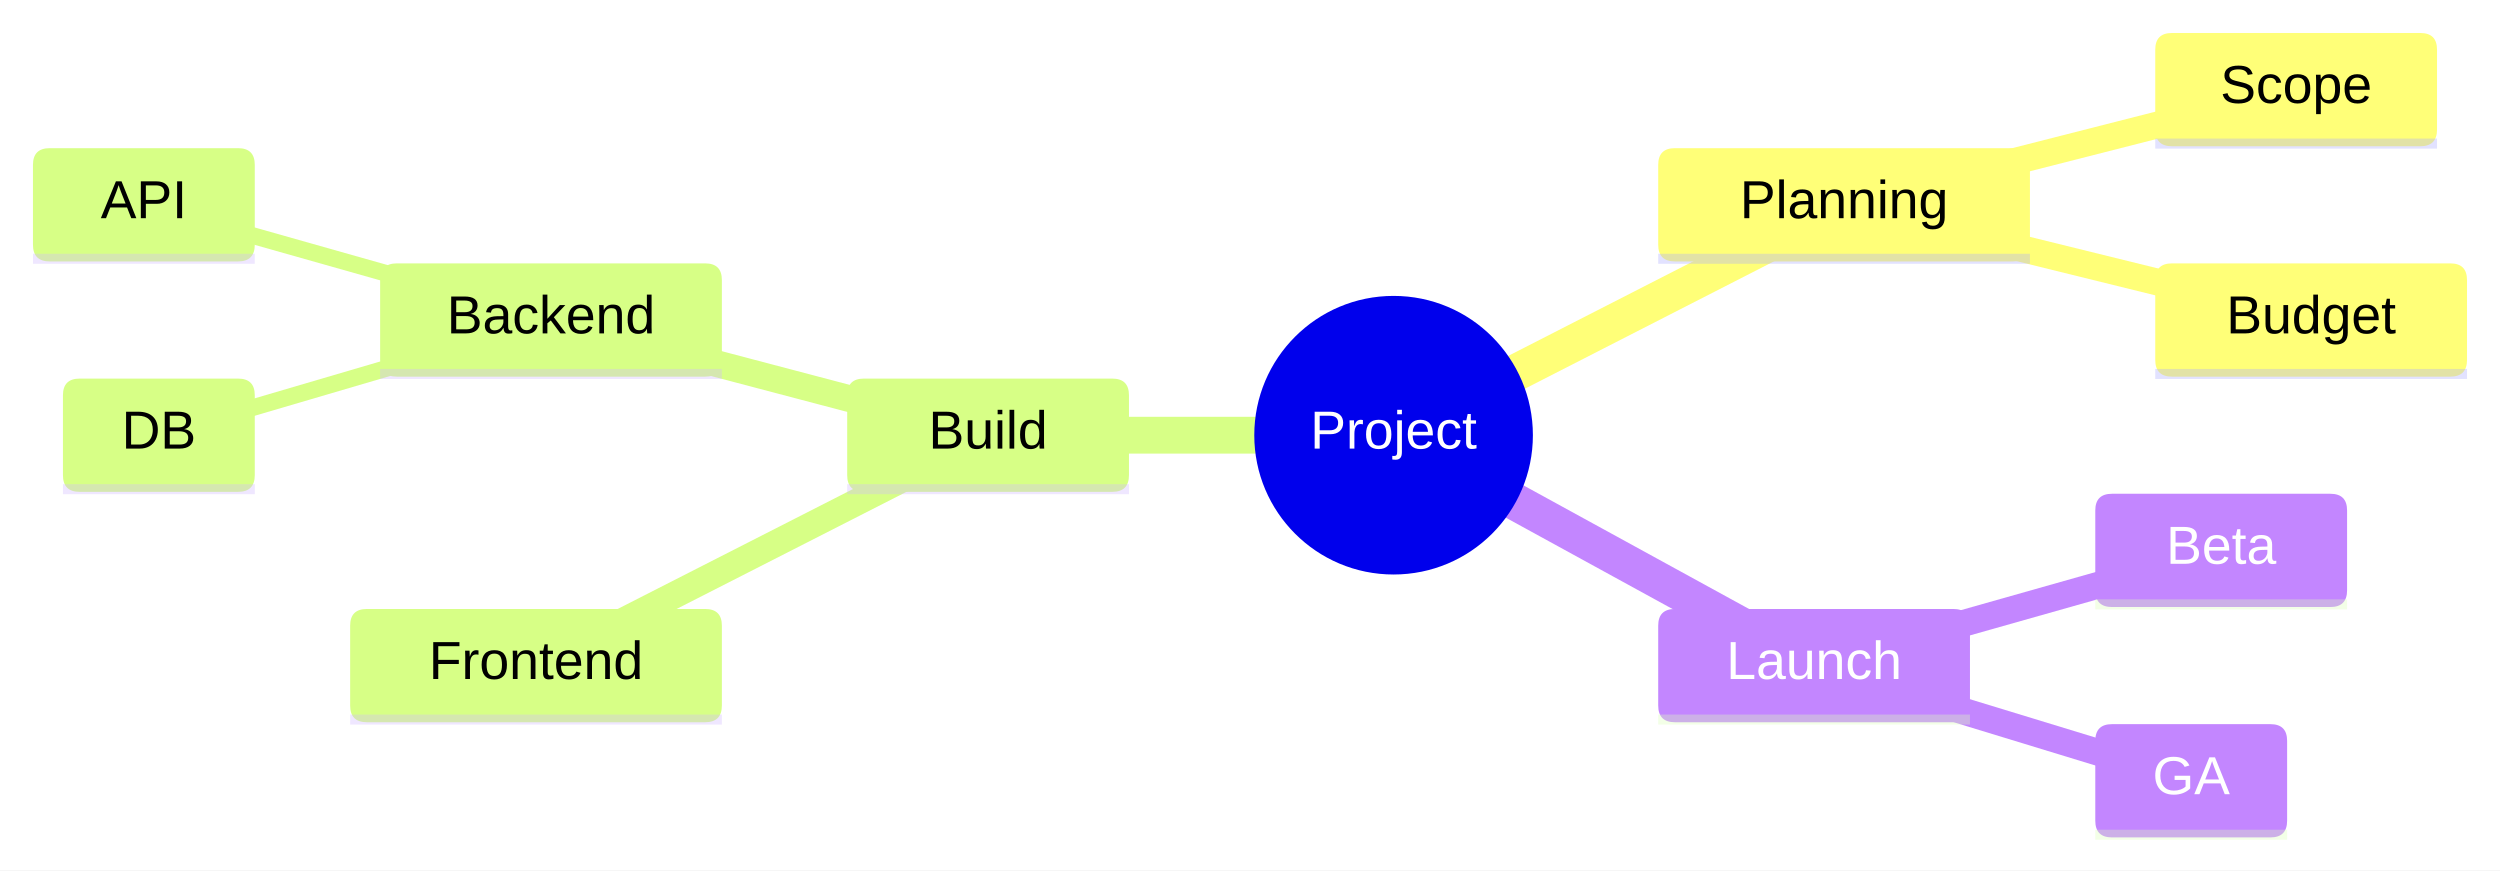
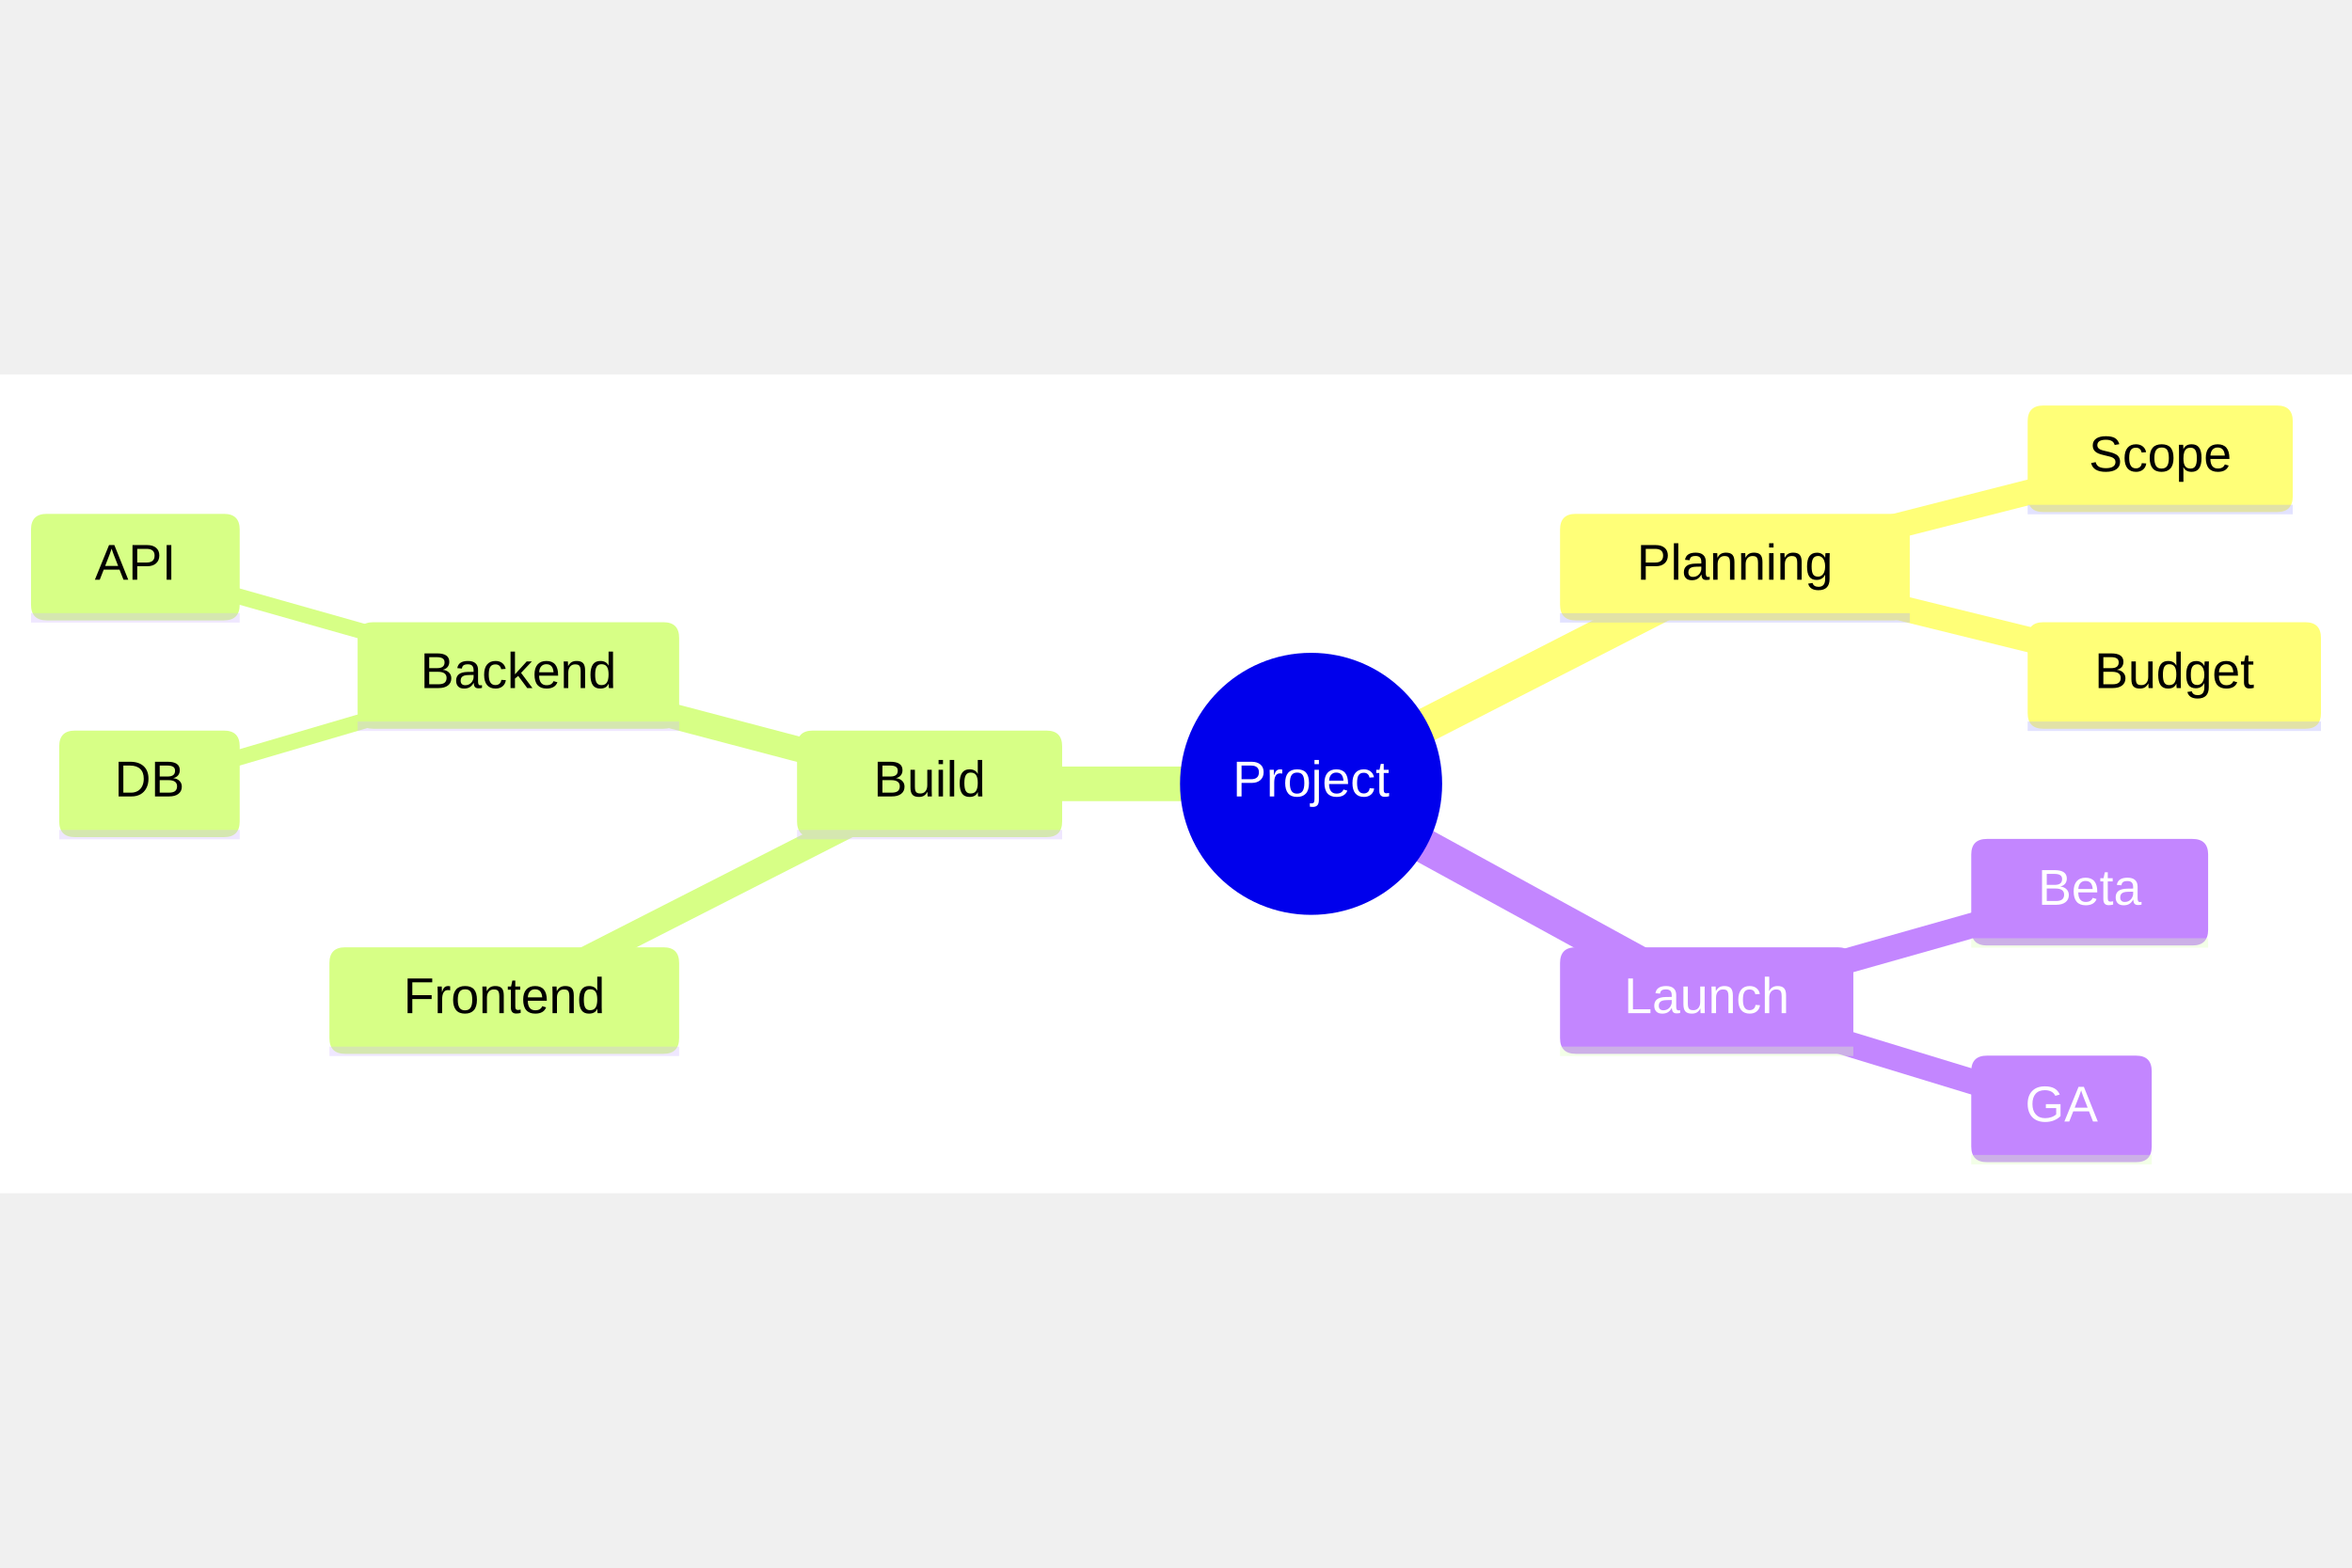
- <svg xmlns="http://www.w3.org/2000/svg" width="100%" viewBox="-0 -0 747.118 260.118" style="max-width: 747.118px;">
+ <svg xmlns="http://www.w3.org/2000/svg" width="1200" height="800" viewBox="-0 -0 747.118 260.118">
  <rect x="-0" y="-0" width="747.118" height="260.118" fill="#FFFFFF" />
  <defs>
    <marker id="arrow-0" viewBox="0 0 10 10" refX="5" refY="5" markerUnits="userSpaceOnUse" markerWidth="8" markerHeight="8" orient="auto">
      <path d="M 0 0 L 10 5 L 0 10 z" fill="#2F3B4D" stroke="#2F3B4D" stroke-width="1" stroke-dasharray="1,0" />
    </marker>
    <marker id="arrow-start-0" viewBox="0 0 10 10" refX="4.5" refY="5" markerUnits="userSpaceOnUse" markerWidth="8" markerHeight="8" orient="auto">
      <path d="M 0 5 L 10 10 L 10 0 z" fill="#2F3B4D" stroke="#2F3B4D" stroke-width="1" stroke-dasharray="1,0" />
    </marker>
    <marker id="arrow-1" viewBox="0 0 10 10" refX="5" refY="5" markerUnits="userSpaceOnUse" markerWidth="8" markerHeight="8" orient="auto">
      <path d="M 0 0 L 10 5 L 0 10 z" fill="hsl(60, 100%, 73.529%)" stroke="hsl(60, 100%, 73.529%)" stroke-width="1" stroke-dasharray="1,0" />
    </marker>
    <marker id="arrow-start-1" viewBox="0 0 10 10" refX="4.5" refY="5" markerUnits="userSpaceOnUse" markerWidth="8" markerHeight="8" orient="auto">
      <path d="M 0 5 L 10 10 L 10 0 z" fill="hsl(60, 100%, 73.529%)" stroke="hsl(60, 100%, 73.529%)" stroke-width="1" stroke-dasharray="1,0" />
    </marker>
    <marker id="arrow-2" viewBox="0 0 10 10" refX="5" refY="5" markerUnits="userSpaceOnUse" markerWidth="8" markerHeight="8" orient="auto">
      <path d="M 0 0 L 10 5 L 0 10 z" fill="hsl(80, 100%, 76.275%)" stroke="hsl(80, 100%, 76.275%)" stroke-width="1" stroke-dasharray="1,0" />
    </marker>
    <marker id="arrow-start-2" viewBox="0 0 10 10" refX="4.5" refY="5" markerUnits="userSpaceOnUse" markerWidth="8" markerHeight="8" orient="auto">
      <path d="M 0 5 L 10 10 L 10 0 z" fill="hsl(80, 100%, 76.275%)" stroke="hsl(80, 100%, 76.275%)" stroke-width="1" stroke-dasharray="1,0" />
    </marker>
    <marker id="arrow-3" viewBox="0 0 10 10" refX="5" refY="5" markerUnits="userSpaceOnUse" markerWidth="8" markerHeight="8" orient="auto">
      <path d="M 0 0 L 10 5 L 0 10 z" fill="hsl(270, 100%, 76.275%)" stroke="hsl(270, 100%, 76.275%)" stroke-width="1" stroke-dasharray="1,0" />
    </marker>
    <marker id="arrow-start-3" viewBox="0 0 10 10" refX="4.5" refY="5" markerUnits="userSpaceOnUse" markerWidth="8" markerHeight="8" orient="auto">
      <path d="M 0 5 L 10 10 L 10 0 z" fill="hsl(270, 100%, 76.275%)" stroke="hsl(270, 100%, 76.275%)" stroke-width="1" stroke-dasharray="1,0" />
    </marker>
  </defs>
  <path id="edge-0" class="edgePath" data-edge-id="edge-0" d="M 416.470,130.059 L 551.097,61.206" fill="none" stroke="hsl(60, 100%, 73.529%)" stroke-width="11" stroke-linecap="round" stroke-linejoin="round" />
  <path id="edge-1" class="edgePath" data-edge-id="edge-1" d="M 551.097,61.206 L 686.199,26.779" fill="none" stroke="hsl(60, 100%, 73.529%)" stroke-width="8" stroke-linecap="round" stroke-linejoin="round" />
  <path id="edge-2" class="edgePath" data-edge-id="edge-2" d="M 551.097,61.206 L 690.679,95.632" fill="none" stroke="hsl(60, 100%, 73.529%)" stroke-width="8" stroke-linecap="round" stroke-linejoin="round" />
  <path id="edge-3" class="edgePath" data-edge-id="edge-3" d="M 416.470,130.059 L 295.283,130.059" fill="none" stroke="hsl(80, 100%, 76.275%)" stroke-width="11" stroke-linecap="round" stroke-linejoin="round" />
  <path id="edge-4" class="edgePath" data-edge-id="edge-4" d="M 295.283,130.059 L 164.661,95.632" fill="none" stroke="hsl(80, 100%, 76.275%)" stroke-width="8" stroke-linecap="round" stroke-linejoin="round" />
  <path id="edge-5" class="edgePath" data-edge-id="edge-5" d="M 164.661,95.632 L 42.999,61.206" fill="none" stroke="hsl(80, 100%, 76.275%)" stroke-width="5" stroke-linecap="round" stroke-linejoin="round" />
  <path id="edge-6" class="edgePath" data-edge-id="edge-6" d="M 164.661,95.632 L 47.479,130.059" fill="none" stroke="hsl(80, 100%, 76.275%)" stroke-width="5" stroke-linecap="round" stroke-linejoin="round" />
  <path id="edge-7" class="edgePath" data-edge-id="edge-7" d="M 295.283,130.059 L 160.181,198.912" fill="none" stroke="hsl(80, 100%, 76.275%)" stroke-width="8" stroke-linecap="round" stroke-linejoin="round" />
  <path id="edge-8" class="edgePath" data-edge-id="edge-8" d="M 416.470,130.059 L 542.137,198.912" fill="none" stroke="hsl(270, 100%, 76.275%)" stroke-width="11" stroke-linecap="round" stroke-linejoin="round" />
  <path id="edge-9" class="edgePath" data-edge-id="edge-9" d="M 542.137,198.912 L 663.799,164.485" fill="none" stroke="hsl(270, 100%, 76.275%)" stroke-width="8" stroke-linecap="round" stroke-linejoin="round" />
  <path id="edge-10" class="edgePath" data-edge-id="edge-10" d="M 542.137,198.912 L 654.839,233.338" fill="none" stroke="hsl(270, 100%, 76.275%)" stroke-width="8" stroke-linecap="round" stroke-linejoin="round" />
  <path d="M9.85 73.13 v-23.85 q0,-5.00 5.00,-5.00 h56.29 q5.00,0 5.00,5.00 v23.85 q0,5.00 -5.00,5.00 h-56.29 q-5.00,0 -5.00,-5.00 Z" fill="hsl(80, 100%, 76.275%)" stroke="none" stroke-width="0" stroke-linejoin="round" stroke-linecap="round" />
  <line x1="9.85" y1="77.33" x2="76.14" y2="77.33" stroke="hsl(260, 100%, 86.275%)" stroke-width="3.00" stroke-opacity="0.35" />
  <text x="43.00" y="65.21" text-anchor="middle" font-family="trebuchet ms,verdana,arial,Noto Color Emoji,Apple Color Emoji,Segoe UI Emoji,sans-serif" font-size="16" fill="black">
    <tspan x="43.00" dy="0.00">API</tspan>
  </text>
  <path d="M113.60 107.56 v-23.85 q0,-5.00 5.00,-5.00 h92.13 q5.00,0 5.00,5.00 v23.85 q0,5.00 -5.00,5.00 h-92.13 q-5.00,0 -5.00,-5.00 Z" fill="hsl(80, 100%, 76.275%)" stroke="none" stroke-width="0" stroke-linejoin="round" stroke-linecap="round" />
  <line x1="113.60" y1="111.76" x2="215.73" y2="111.76" stroke="hsl(260, 100%, 86.275%)" stroke-width="3.00" stroke-opacity="0.35" />
  <text x="164.66" y="99.63" text-anchor="middle" font-family="trebuchet ms,verdana,arial,Noto Color Emoji,Apple Color Emoji,Segoe UI Emoji,sans-serif" font-size="16" fill="black">
    <tspan x="164.66" dy="0.00">Backend</tspan>
  </text>
  <path d="M626.17 176.41 v-23.85 q0,-5.00 5.00,-5.00 h65.25 q5.00,0 5.00,5.00 v23.85 q0,5.00 -5.00,5.00 h-65.25 q-5.00,0 -5.00,-5.00 Z" fill="hsl(270, 100%, 76.275%)" stroke="none" stroke-width="0" stroke-linejoin="round" stroke-linecap="round" />
  <line x1="626.17" y1="180.61" x2="701.42" y2="180.61" stroke="hsl(90, 100%, 86.275%)" stroke-width="3.00" stroke-opacity="0.35" />
  <text x="663.80" y="168.49" text-anchor="middle" font-family="trebuchet ms,verdana,arial,Noto Color Emoji,Apple Color Emoji,Segoe UI Emoji,sans-serif" font-size="16" fill="#ffffff">
    <tspan x="663.80" dy="0.00">Beta</tspan>
  </text>
  <path d="M644.09 107.56 v-23.85 q0,-5.00 5.00,-5.00 h83.17 q5.00,0 5.00,5.00 v23.85 q0,5.00 -5.00,5.00 h-83.17 q-5.00,0 -5.00,-5.00 Z" fill="hsl(60, 100%, 73.529%)" stroke="none" stroke-width="0" stroke-linejoin="round" stroke-linecap="round" />
  <line x1="644.09" y1="111.76" x2="737.27" y2="111.76" stroke="hsl(240, 100%, 83.529%)" stroke-width="3.00" stroke-opacity="0.35" />
  <text x="690.68" y="99.63" text-anchor="middle" font-family="trebuchet ms,verdana,arial,Noto Color Emoji,Apple Color Emoji,Segoe UI Emoji,sans-serif" font-size="16" fill="black">
    <tspan x="690.68" dy="0.00">Budget</tspan>
  </text>
  <path d="M253.18 141.99 v-23.85 q0,-5.00 5.00,-5.00 h74.21 q5.00,0 5.00,5.00 v23.85 q0,5.00 -5.00,5.00 h-74.21 q-5.00,0 -5.00,-5.00 Z" fill="hsl(80, 100%, 76.275%)" stroke="none" stroke-width="0" stroke-linejoin="round" stroke-linecap="round" />
  <line x1="253.18" y1="146.19" x2="337.39" y2="146.19" stroke="hsl(260, 100%, 86.275%)" stroke-width="3.00" stroke-opacity="0.35" />
  <text x="295.28" y="134.06" text-anchor="middle" font-family="trebuchet ms,verdana,arial,Noto Color Emoji,Apple Color Emoji,Segoe UI Emoji,sans-serif" font-size="16" fill="black">
    <tspan x="295.28" dy="0.00">Build</tspan>
  </text>
  <path d="M18.81 141.99 v-23.85 q0,-5.00 5.00,-5.00 h47.33 q5.00,0 5.00,5.00 v23.85 q0,5.00 -5.00,5.00 h-47.33 q-5.00,0 -5.00,-5.00 Z" fill="hsl(80, 100%, 76.275%)" stroke="none" stroke-width="0" stroke-linejoin="round" stroke-linecap="round" />
  <line x1="18.81" y1="146.19" x2="76.15" y2="146.19" stroke="hsl(260, 100%, 86.275%)" stroke-width="3.00" stroke-opacity="0.35" />
  <text x="47.48" y="134.06" text-anchor="middle" font-family="trebuchet ms,verdana,arial,Noto Color Emoji,Apple Color Emoji,Segoe UI Emoji,sans-serif" font-size="16" fill="black">
    <tspan x="47.48" dy="0.00">DB</tspan>
  </text>
  <path d="M104.64 210.84 v-23.85 q0,-5.00 5.00,-5.00 h101.09 q5.00,0 5.00,5.00 v23.85 q0,5.00 -5.00,5.00 h-101.09 q-5.00,0 -5.00,-5.00 Z" fill="hsl(80, 100%, 76.275%)" stroke="none" stroke-width="0" stroke-linejoin="round" stroke-linecap="round" />
  <line x1="104.64" y1="215.04" x2="215.73" y2="215.04" stroke="hsl(260, 100%, 86.275%)" stroke-width="3.00" stroke-opacity="0.35" />
  <text x="160.18" y="202.91" text-anchor="middle" font-family="trebuchet ms,verdana,arial,Noto Color Emoji,Apple Color Emoji,Segoe UI Emoji,sans-serif" font-size="16" fill="black">
    <tspan x="160.18" dy="0.00">Frontend</tspan>
  </text>
  <path d="M626.17 245.26 v-23.85 q0,-5.00 5.00,-5.00 h47.33 q5.00,0 5.00,5.00 v23.85 q0,5.00 -5.00,5.00 h-47.33 q-5.00,0 -5.00,-5.00 Z" fill="hsl(270, 100%, 76.275%)" stroke="none" stroke-width="0" stroke-linejoin="round" stroke-linecap="round" />
  <line x1="626.17" y1="249.46" x2="683.51" y2="249.46" stroke="hsl(90, 100%, 86.275%)" stroke-width="3.00" stroke-opacity="0.35" />
  <text x="654.84" y="237.34" text-anchor="middle" font-family="trebuchet ms,verdana,arial,Noto Color Emoji,Apple Color Emoji,Segoe UI Emoji,sans-serif" font-size="16" fill="#ffffff">
    <tspan x="654.84" dy="0.00">GA</tspan>
  </text>
  <path d="M495.55 210.84 v-23.85 q0,-5.00 5.00,-5.00 h83.17 q5.00,0 5.00,5.00 v23.85 q0,5.00 -5.00,5.00 h-83.17 q-5.00,0 -5.00,-5.00 Z" fill="hsl(270, 100%, 76.275%)" stroke="none" stroke-width="0" stroke-linejoin="round" stroke-linecap="round" />
  <line x1="495.55" y1="215.04" x2="588.72" y2="215.04" stroke="hsl(90, 100%, 86.275%)" stroke-width="3.00" stroke-opacity="0.35" />
  <text x="542.14" y="202.91" text-anchor="middle" font-family="trebuchet ms,verdana,arial,Noto Color Emoji,Apple Color Emoji,Segoe UI Emoji,sans-serif" font-size="16" fill="#ffffff">
    <tspan x="542.14" dy="0.00">Launch</tspan>
  </text>
  <path d="M495.55 73.13 v-23.85 q0,-5.00 5.00,-5.00 h101.09 q5.00,0 5.00,5.00 v23.85 q0,5.00 -5.00,5.00 h-101.09 q-5.00,0 -5.00,-5.00 Z" fill="hsl(60, 100%, 73.529%)" stroke="none" stroke-width="0" stroke-linejoin="round" stroke-linecap="round" />
  <line x1="495.55" y1="77.33" x2="606.64" y2="77.33" stroke="hsl(240, 100%, 83.529%)" stroke-width="3.00" stroke-opacity="0.35" />
  <text x="551.10" y="65.21" text-anchor="middle" font-family="trebuchet ms,verdana,arial,Noto Color Emoji,Apple Color Emoji,Segoe UI Emoji,sans-serif" font-size="16" fill="black">
    <tspan x="551.10" dy="0.00">Planning</tspan>
  </text>
  <path d="M644.09 38.71 v-23.85 q0,-5.00 5.00,-5.00 h74.21 q5.00,0 5.00,5.00 v23.85 q0,5.00 -5.00,5.00 h-74.21 q-5.00,0 -5.00,-5.00 Z" fill="hsl(60, 100%, 73.529%)" stroke="none" stroke-width="0" stroke-linejoin="round" stroke-linecap="round" />
  <line x1="644.09" y1="42.91" x2="728.30" y2="42.91" stroke="hsl(240, 100%, 83.529%)" stroke-width="3.00" stroke-opacity="0.35" />
  <text x="686.20" y="30.78" text-anchor="middle" font-family="trebuchet ms,verdana,arial,Noto Color Emoji,Apple Color Emoji,Segoe UI Emoji,sans-serif" font-size="16" fill="black">
    <tspan x="686.20" dy="0.00">Scope</tspan>
  </text>
  <circle cx="416.47" cy="130.06" r="41.63" fill="hsl(240, 100%, 46.275%)" stroke="none" stroke-width="0" stroke-linejoin="round" stroke-linecap="round" />
  <text x="416.47" y="134.06" text-anchor="middle" font-family="trebuchet ms,verdana,arial,Noto Color Emoji,Apple Color Emoji,Segoe UI Emoji,sans-serif" font-size="16" fill="#ffffff">
    <tspan x="416.47" dy="0.00">Project</tspan>
  </text>
</svg>
